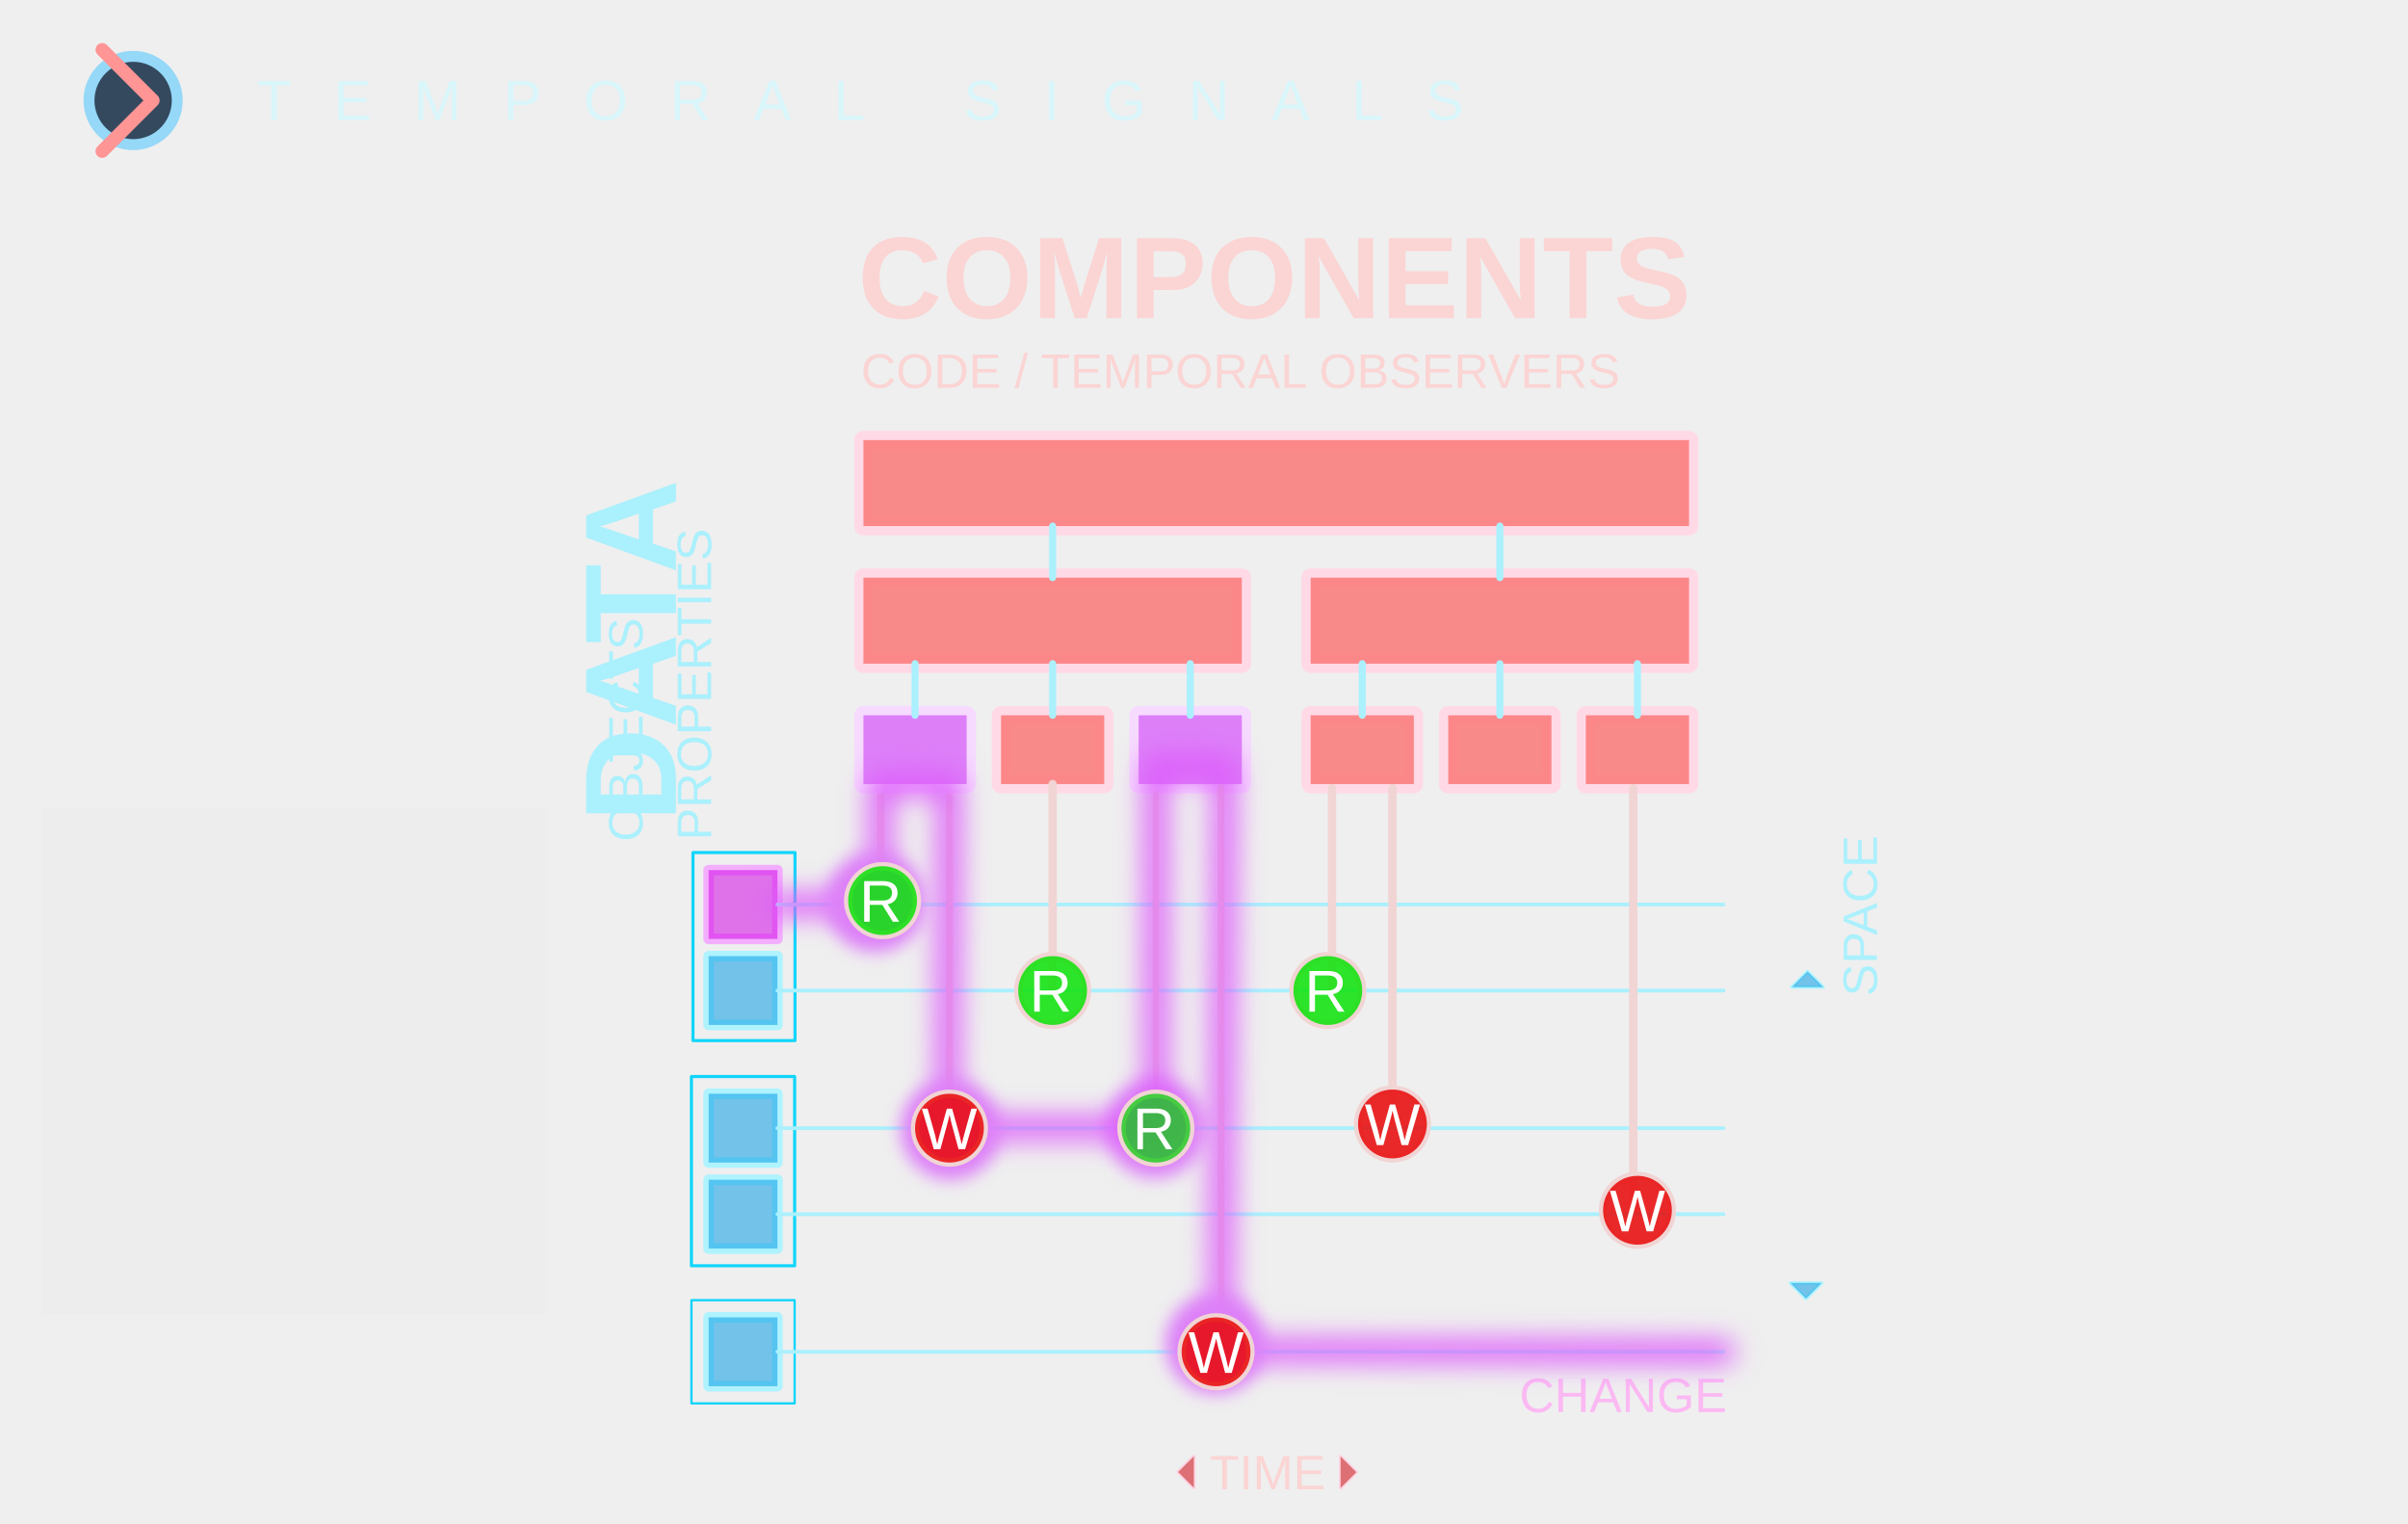
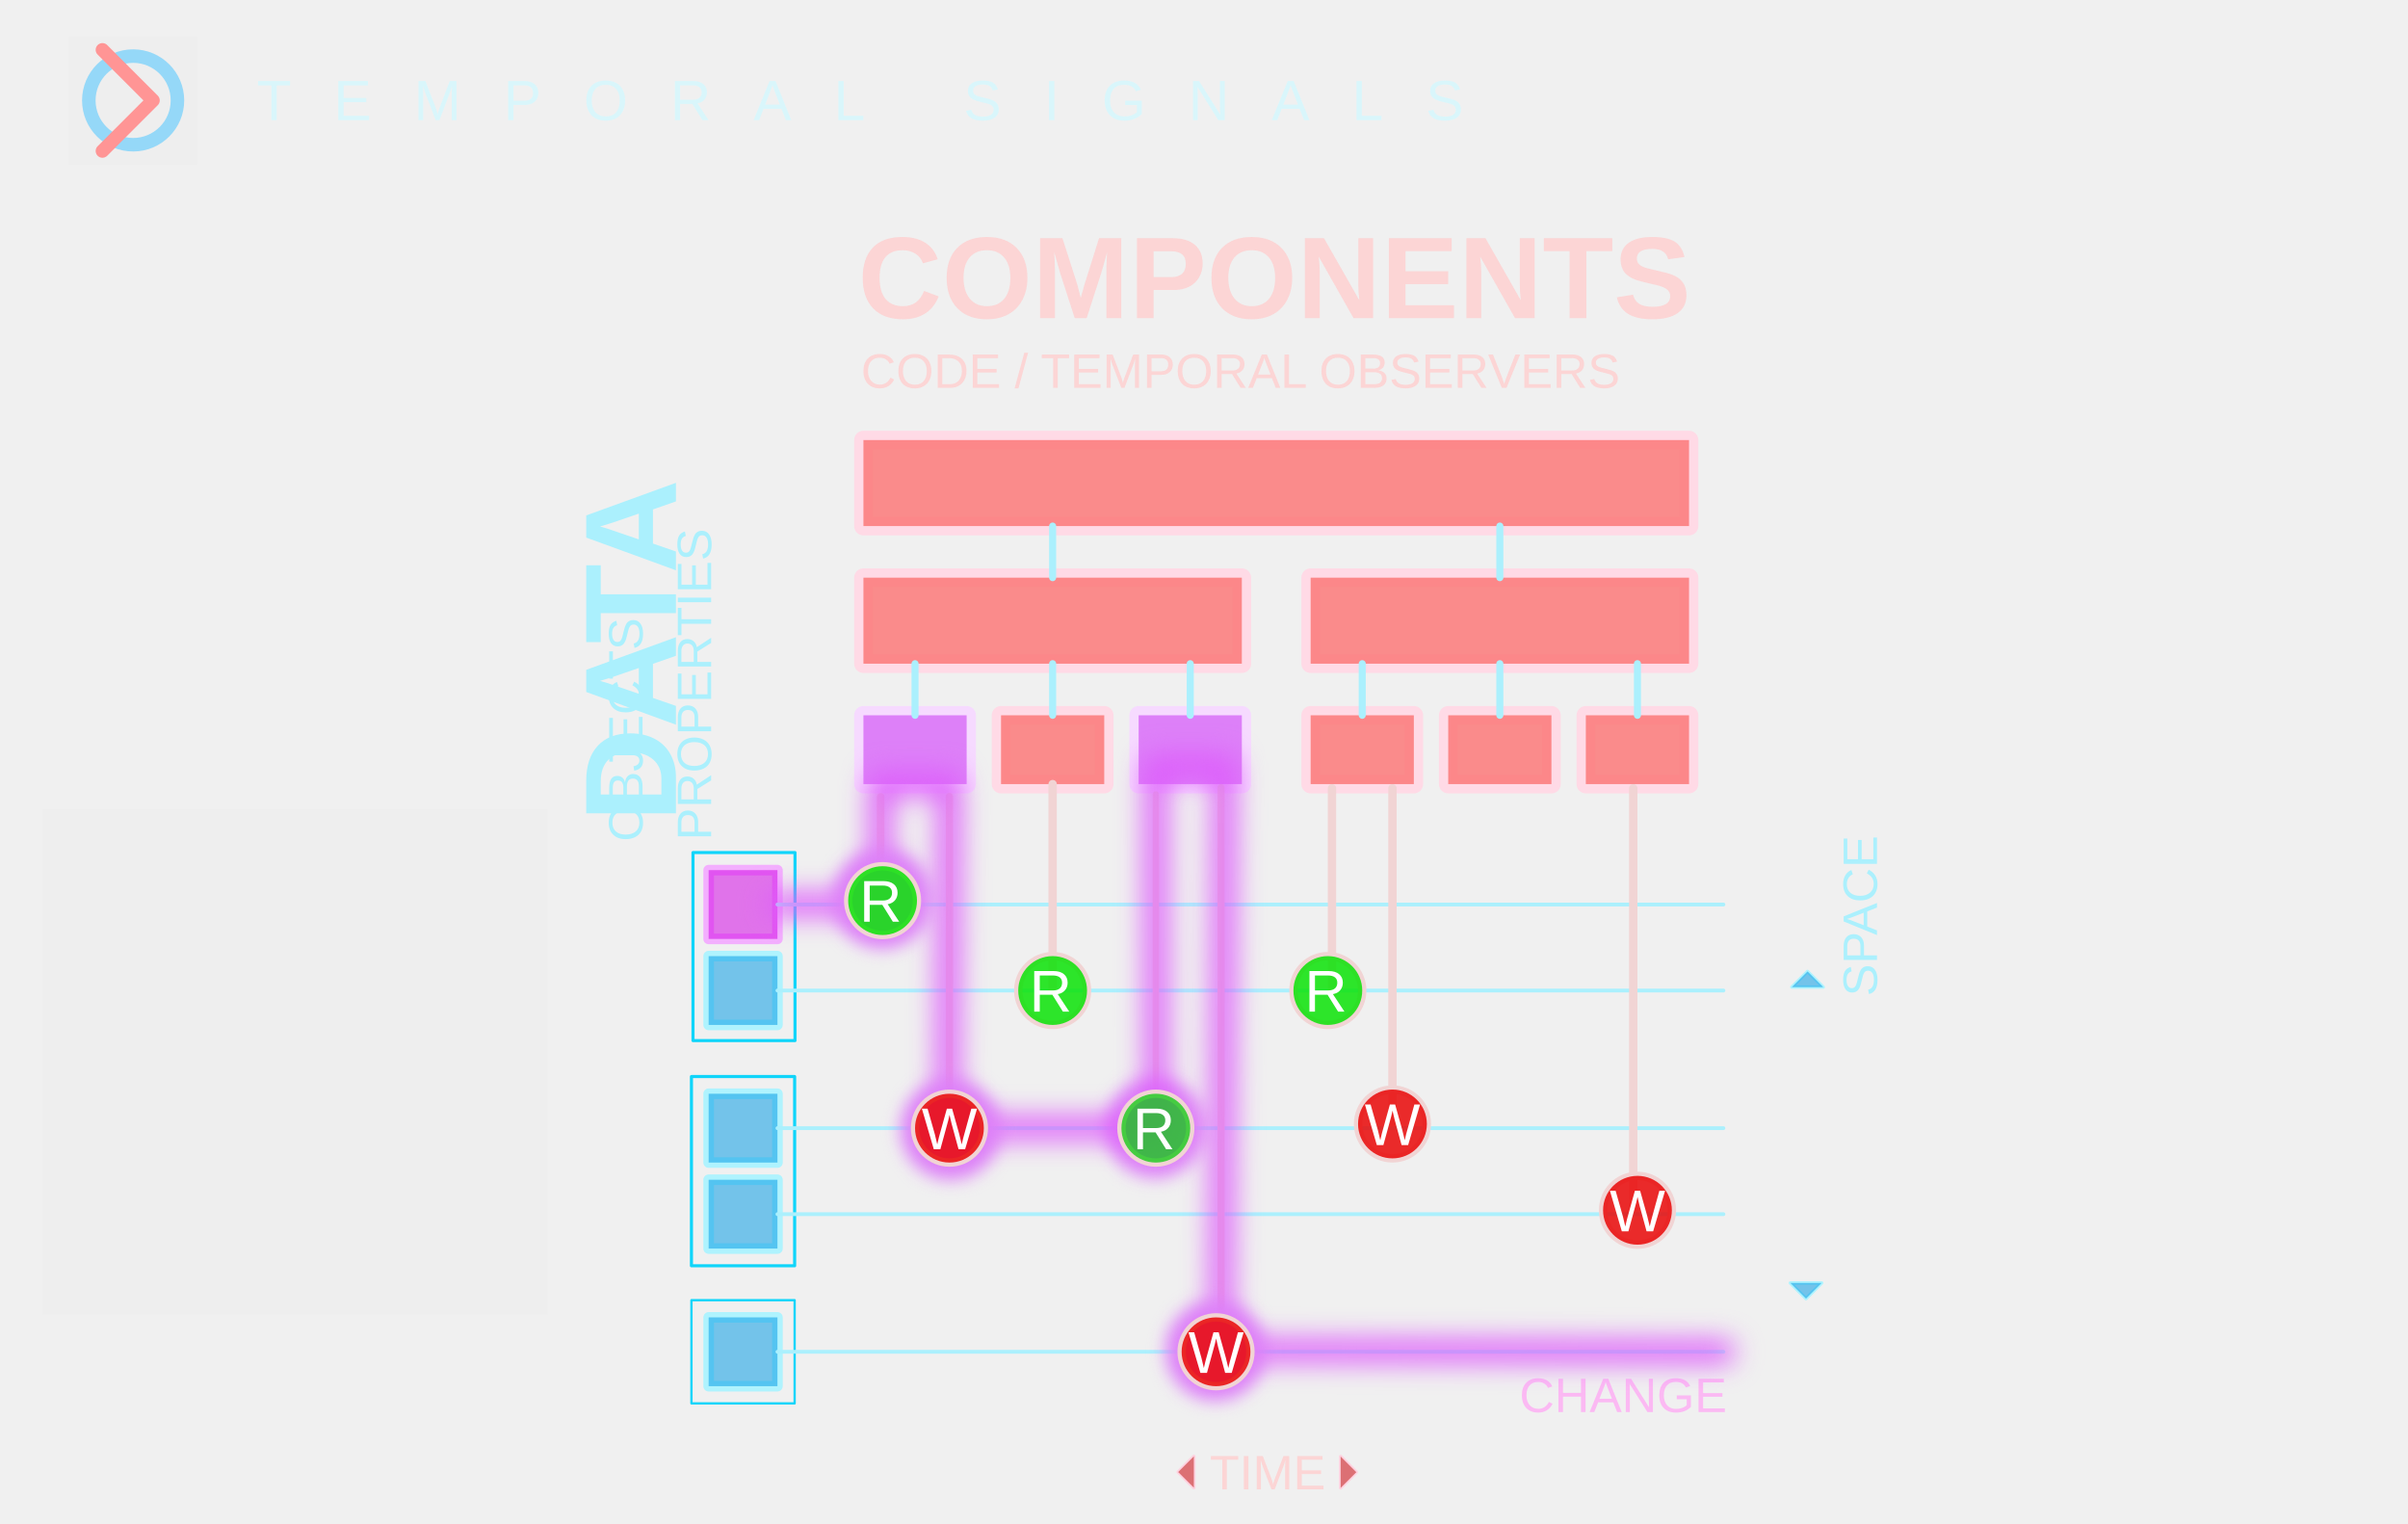
<svg xmlns="http://www.w3.org/2000/svg" width="370.417mm" height="234.37mm" viewBox="0 0 370.417 234.37" version="1.1" id="svg1" xml:space="preserve">
  <defs id="defs1">
    <rect x="2007.793" y="748.044" width="42.207" height="41.956" id="rect18" />
    <rect x="2007.793" y="748.044" width="42.207" height="41.956" id="rect18-2-5" />
    <rect x="2007.793" y="748.044" width="42.207" height="41.956" id="rect18-6" />
    <rect x="2007.793" y="748.044" width="42.207" height="41.956" id="rect18-2-9" />
    <rect x="2007.793" y="748.044" width="42.207" height="41.956" id="rect18-6-5" />
    <rect x="2007.793" y="748.044" width="42.207" height="41.956" id="rect18-2-5-2" />
    <rect x="2007.793" y="748.044" width="42.207" height="41.956" id="rect18-2-9-8" />
    <rect x="2007.793" y="748.044" width="42.207" height="41.956" id="rect18-6-1" />
    <filter style="color-interpolation-filters:sRGB" id="filter30" x="-0.046" y="-0.075" width="1.093" height="1.15">
      <feGaussianBlur stdDeviation="2.066" id="feGaussianBlur30" />
    </filter>
    <filter style="color-interpolation-filters:sRGB" id="filter1" x="-0.197" y="-0.196" width="1.393" height="1.391">
      <feGaussianBlur stdDeviation="0.93" id="feGaussianBlur1" />
    </filter>
    <filter style="color-interpolation-filters:sRGB" id="filter1-3" x="-0.197" y="-0.196" width="1.393" height="1.391">
      <feGaussianBlur stdDeviation="0.93" id="feGaussianBlur1-1" />
    </filter>
    <filter style="color-interpolation-filters:sRGB" id="filter1-3-1" x="-0.197" y="-0.196" width="1.393" height="1.391">
      <feGaussianBlur stdDeviation="0.93" id="feGaussianBlur1-1-3" />
    </filter>
    <filter style="color-interpolation-filters:sRGB" id="filter1-3-7" x="-0.197" y="-0.196" width="1.393" height="1.391">
      <feGaussianBlur stdDeviation="0.93" id="feGaussianBlur1-1-9" />
    </filter>
  </defs>
  <g id="layer1" transform="translate(-343.9583,-67.25485)">
+     <rect style="fill:#34495e;fill-opacity:0;stroke:none;stroke-width:1.646;stroke-linecap:round;stroke-linejoin:round;stroke-dasharray:none;stroke-dashoffset:0;stroke-opacity:1;paint-order:markers stroke fill" id="rect16" width="370.417" height="234.37" x="343.958" y="67.255" />
+     <g id="g3-8" transform="matrix(0.5385953,0,0,0.5385953,181.4065,102.5627)">
+       <rect style="fill:#4a4052;fill-opacity:0.009;stroke:none;stroke-width:5.918;stroke-linecap:round;stroke-linejoin:round;stroke-dasharray:none;stroke-dashoffset:0;stroke-opacity:1;paint-order:markers stroke fill" id="rect34-3-2" width="36.639" height="36.639" x="321.511" y="-55.201" />
+       <circle style="fill:none;stroke:#95d8f8;stroke-width:3.86;stroke-linecap:round;stroke-linejoin:round;stroke-dasharray:none;stroke-opacity:1;paint-order:markers stroke fill" id="path2-2-4" r="12.656" cy="-36.881" cx="339.83" />
+       <path id="rect33-1-5" style="fill:none;fill-opacity:0.743;stroke:#ff9595;stroke-width:3.86;stroke-linecap:round;stroke-linejoin:round;stroke-dasharray:none;stroke-opacity:1;paint-order:markers stroke fill" d="m 331.061,-51.323 14.442,14.442 -14.442,14.442" />
+     </g>
    <rect style="opacity:1;fill:#4a4052;fill-opacity:0.009;stroke:none;stroke-width:12.559;stroke-linecap:round;stroke-linejoin:round;stroke-dasharray:none;stroke-dashoffset:0;stroke-opacity:1;paint-order:markers stroke fill" id="rect34" width="77.751" height="77.751" x="350.446" y="191.696" />
-     <rect style="fill:#34495e;fill-opacity:0.005;stroke:none;stroke-width:1.646;stroke-linecap:round;stroke-linejoin:round;stroke-dasharray:none;stroke-dashoffset:0;stroke-opacity:1;paint-order:markers stroke fill" id="rect16" width="370.417" height="234.37" x="343.958" y="67.255" />
    <rect style="fill:none;fill-opacity:0.128;stroke:none;stroke-width:1.599;stroke-linecap:round;stroke-linejoin:round;stroke-dasharray:none;stroke-opacity:1;paint-order:markers stroke fill" id="rect7-3" width="67.513" height="67.513" x="457.729" y="259.68" />
    <rect style="fill:#dd80f8;fill-opacity:1;stroke:#f6daff;stroke-width:2.858;stroke-linecap:round;stroke-linejoin:round;stroke-dasharray:none;stroke-opacity:1;paint-order:markers stroke fill" id="rect9" width="15.875" height="10.583" x="476.779" y="177.271" />
    <rect style="fill:#fb7878;fill-opacity:0.842;stroke:#ffdae6;stroke-width:2.858;stroke-linecap:round;stroke-linejoin:round;stroke-dasharray:none;stroke-opacity:1;paint-order:markers stroke fill" id="rect10" width="15.875" height="10.583" x="497.946" y="177.271" />
    <rect style="fill:#dd80f8;fill-opacity:1;stroke:#f6daff;stroke-width:2.858;stroke-linecap:round;stroke-linejoin:round;stroke-dasharray:none;stroke-opacity:1;paint-order:markers stroke fill" id="rect11" width="15.875" height="10.583" x="519.112" y="177.271" />
    <rect style="fill:#d200e5;fill-opacity:0.521;stroke:#f3affe;stroke-width:1.628;stroke-linecap:round;stroke-linejoin:round;stroke-dasharray:none;stroke-opacity:1;paint-order:markers stroke fill" id="rect11-6" width="10.583" height="10.583" x="452.967" y="201.083" />
    <rect style="fill:#009ae5;fill-opacity:0.521;stroke:#aff3fe;stroke-width:1.628;stroke-linecap:round;stroke-linejoin:round;stroke-dasharray:none;stroke-opacity:1;paint-order:markers stroke fill" id="rect11-6-6" width="10.583" height="10.583" x="452.967" y="214.313" />
    <rect style="fill:#009ae5;fill-opacity:0.521;stroke:#aff3fe;stroke-width:1.628;stroke-linecap:round;stroke-linejoin:round;stroke-dasharray:none;stroke-opacity:1;paint-order:markers stroke fill" id="rect11-6-6-6" width="10.583" height="10.583" x="452.967" y="235.479" />
    <rect style="fill:#009ae5;fill-opacity:0.521;stroke:#aff3fe;stroke-width:1.628;stroke-linecap:round;stroke-linejoin:round;stroke-dasharray:none;stroke-opacity:1;paint-order:markers stroke fill" id="rect11-6-6-6-0" width="10.583" height="10.583" x="452.967" y="248.708" />
    <rect style="fill:#009ae5;fill-opacity:0.521;stroke:#aff3fe;stroke-width:1.628;stroke-linecap:round;stroke-linejoin:round;stroke-dasharray:none;stroke-opacity:1;paint-order:markers stroke fill" id="rect11-6-6-6-0-9" width="10.583" height="10.583" x="452.967" y="269.875" />
    <path id="rect11-6-6-6-0-9-9-5" style="fill:#dc7074;fill-opacity:1;stroke:#fed2e0;stroke-width:0.524;stroke-linecap:round;stroke-linejoin:round;stroke-dasharray:none;stroke-opacity:1;paint-order:markers stroke fill" d="m 550.187,291.278 v 4.819 l 2.409,-2.409 z" />
    <path id="rect11-6-6-6-0-9-9-5-1" style="fill:#009ae5;fill-opacity:0.521;stroke:#aff3fe;stroke-width:0.524;stroke-linecap:round;stroke-linejoin:round;stroke-dasharray:none;stroke-opacity:1;paint-order:markers stroke fill" d="m 624.18,264.583 h -4.819 l 2.409,2.409 z" />
    <path id="rect11-6-6-6-0-9-9-5-1-3" style="fill:#009ae5;fill-opacity:0.521;stroke:#aff3fe;stroke-width:0.524;stroke-linecap:round;stroke-linejoin:round;stroke-dasharray:none;stroke-opacity:1;paint-order:markers stroke fill" d="m 619.598,219.075 h 4.819 l -2.409,-2.409 z" />
    <path id="rect11-6-6-6-0-9-9-5-8" style="fill:#dc7074;fill-opacity:1;stroke:#fed2e0;stroke-width:0.524;stroke-linecap:round;stroke-linejoin:round;stroke-dasharray:none;stroke-opacity:1;paint-order:markers stroke fill" d="m 527.605,296.071 v -4.819 l -2.409,2.409 z" />
    <rect style="fill:#fb7878;fill-opacity:0.842;stroke:#ffdae6;stroke-width:2.858;stroke-linecap:round;stroke-linejoin:round;stroke-dasharray:none;stroke-opacity:1;paint-order:markers stroke fill" id="rect12" width="58.208" height="13.229" x="476.779" y="156.104" />
    <rect style="fill:#fb7878;fill-opacity:0.842;stroke:#ffdae6;stroke-width:2.858;stroke-linecap:round;stroke-linejoin:round;stroke-dasharray:none;stroke-opacity:1;paint-order:markers stroke fill" id="rect9-1" width="15.875" height="10.583" x="545.571" y="177.271" />
    <rect style="fill:#fb7878;fill-opacity:0.842;stroke:#ffdae6;stroke-width:2.858;stroke-linecap:round;stroke-linejoin:round;stroke-dasharray:none;stroke-opacity:1;paint-order:markers stroke fill" id="rect10-4" width="15.875" height="10.583" x="566.737" y="177.271" />
    <rect style="fill:#fb7878;fill-opacity:0.842;stroke:#ffdae6;stroke-width:2.858;stroke-linecap:round;stroke-linejoin:round;stroke-dasharray:none;stroke-opacity:1;paint-order:markers stroke fill" id="rect11-60" width="15.875" height="10.583" x="587.904" y="177.271" />
    <rect style="fill:#fb7878;fill-opacity:0.842;stroke:#ffdae6;stroke-width:2.858;stroke-linecap:round;stroke-linejoin:round;stroke-dasharray:none;stroke-opacity:1;paint-order:markers stroke fill" id="rect12-7" width="58.208" height="13.229" x="545.571" y="156.104" />
    <rect style="fill:#fb7878;fill-opacity:0.842;stroke:#ffdae6;stroke-width:2.858;stroke-linecap:round;stroke-linejoin:round;stroke-dasharray:none;stroke-opacity:1;paint-order:markers stroke fill" id="rect13" width="127" height="13.229" x="476.779" y="134.938" />
    <text xml:space="preserve" style="font-style:italic;font-size:17.881px;font-family:'Monotype Corsiva';-inkscape-font-specification:'Monotype Corsiva Italic';text-align:start;letter-spacing:0px;writing-mode:lr-tb;direction:ltr;text-anchor:start;fill:#fed0d0;fill-opacity:0.842;stroke:none;stroke-width:26.546;stroke-linecap:round;stroke-linejoin:round;stroke-dasharray:none;stroke-opacity:1;paint-order:markers stroke fill" x="475.932" y="116.19" id="text13">
      <tspan id="tspan13" style="font-style:normal;font-variant:normal;font-weight:bold;font-stretch:normal;font-size:17.881px;font-family:Arial;-inkscape-font-specification:Arial;fill:#fed0d0;fill-opacity:0.842;stroke:none;stroke-width:26.547;stroke-opacity:1" x="475.932" y="116.19">COMPONENTS</tspan>
    </text>
    <text xml:space="preserve" style="font-style:italic;font-size:8.739px;line-height:0;font-family:'Monotype Corsiva';-inkscape-font-specification:'Monotype Corsiva Italic';text-align:start;letter-spacing:6.507px;writing-mode:lr-tb;direction:ltr;text-anchor:start;fill:#d5f8fe;fill-opacity:0.831;stroke:none;stroke-width:12.974;stroke-linecap:round;stroke-linejoin:round;stroke-dasharray:none;stroke-opacity:1;paint-order:markers stroke fill" x="383.441" y="85.741" id="text13-86">
      <tspan style="font-style:normal;font-variant:normal;font-weight:normal;font-stretch:normal;font-size:8.739px;line-height:0;font-family:Arial;-inkscape-font-specification:Arial;letter-spacing:6.507px;fill:#d5f8fe;fill-opacity:0.831;stroke:none;stroke-width:12.974;stroke-opacity:1" x="383.441" y="85.741" id="tspan35">TEMPORAL SIGNALS</tspan>
    </text>
    <text xml:space="preserve" style="font-style:italic;font-size:7.46px;font-family:'Monotype Corsiva';-inkscape-font-specification:'Monotype Corsiva Italic';text-align:start;letter-spacing:0px;writing-mode:lr-tb;direction:ltr;text-anchor:start;fill:#fed0d0;fill-opacity:0.842;stroke:none;stroke-width:11.076;stroke-linecap:round;stroke-linejoin:round;stroke-dasharray:none;stroke-opacity:1;paint-order:markers stroke fill" x="476.408" y="126.909" id="text13-7">
      <tspan id="tspan13-3" style="font-style:normal;font-variant:normal;font-weight:normal;font-stretch:normal;font-size:7.46px;font-family:Arial;-inkscape-font-specification:Arial;fill:#fed0d0;fill-opacity:0.842;stroke:none;stroke-width:11.076;stroke-opacity:1" x="476.408" y="126.909">CODE / TEMPORAL OBSERVERS</tspan>
    </text>
    <text xml:space="preserve" style="font-style:italic;font-size:7.46px;font-family:'Monotype Corsiva';-inkscape-font-specification:'Monotype Corsiva Italic';text-align:start;letter-spacing:0px;writing-mode:lr-tb;direction:ltr;text-anchor:start;fill:#fed0d0;fill-opacity:0.842;stroke:none;stroke-width:11.076;stroke-linecap:round;stroke-linejoin:round;stroke-dasharray:none;stroke-opacity:1;paint-order:markers stroke fill" x="530.05" y="296.333" id="text13-7-1">
      <tspan id="tspan13-3-0" style="font-style:normal;font-variant:normal;font-weight:normal;font-stretch:normal;font-size:7.46px;font-family:Arial;-inkscape-font-specification:Arial;fill:#fed0d0;fill-opacity:0.842;stroke:none;stroke-width:11.076;stroke-opacity:1" x="530.05" y="296.333">TIME</tspan>
    </text>
    <text xml:space="preserve" style="font-style:italic;font-size:7.46px;font-family:'Monotype Corsiva';-inkscape-font-specification:'Monotype Corsiva Italic';text-align:start;letter-spacing:0px;writing-mode:lr-tb;direction:ltr;text-anchor:start;fill:#fbb9f3;fill-opacity:1;stroke:none;stroke-width:11.076;stroke-linecap:round;stroke-linejoin:round;stroke-dasharray:none;stroke-opacity:1;paint-order:markers stroke fill" x="577.691" y="284.44" id="text13-7-1-5">
      <tspan id="tspan13-3-0-3" style="font-style:normal;font-variant:normal;font-weight:normal;font-stretch:normal;font-size:7.46px;font-family:Arial;-inkscape-font-specification:Arial;fill:#fbb9f3;fill-opacity:1;stroke:none;stroke-width:11.076;stroke-opacity:1" x="577.691" y="284.44">CHANGE</tspan>
    </text>
    <text xml:space="preserve" style="font-style:italic;font-size:20.047px;font-family:'Monotype Corsiva';-inkscape-font-specification:'Monotype Corsiva Italic';text-align:start;letter-spacing:0px;writing-mode:vertical-lr;direction:ltr;text-orientation:upright;text-anchor:start;fill:#abf0fd;fill-opacity:1;stroke:none;stroke-width:29.763;stroke-linecap:round;stroke-linejoin:round;stroke-dasharray:none;stroke-opacity:1;paint-order:markers stroke fill" x="418.587" y="193.693" id="text13-8">
      <tspan id="tspan13-7" style="font-style:normal;font-variant:normal;font-weight:bold;font-stretch:normal;font-size:20.047px;font-family:Arial;-inkscape-font-specification:Arial;writing-mode:vertical-lr;text-orientation:upright;fill:#abf0fd;fill-opacity:1;stroke:none;stroke-width:29.764;stroke-opacity:1" x="418.587" y="193.693">DATA</tspan>
    </text>
    <text xml:space="preserve" style="font-style:italic;font-size:7.46px;font-family:'Monotype Corsiva';-inkscape-font-specification:'Monotype Corsiva Italic';text-align:start;letter-spacing:0px;writing-mode:vertical-lr;direction:ltr;text-orientation:upright;text-anchor:start;fill:#abf0fd;fill-opacity:1;stroke:none;stroke-width:11.076;stroke-linecap:round;stroke-linejoin:round;stroke-dasharray:none;stroke-opacity:1;paint-order:markers stroke fill" x="431.88" y="196.681" id="text13-8-8">
      <tspan id="tspan13-7-8" style="font-style:normal;font-variant:normal;font-weight:normal;font-stretch:normal;font-size:7.46px;font-family:Arial;-inkscape-font-specification:Arial;writing-mode:vertical-lr;text-orientation:upright;fill:#abf0fd;fill-opacity:1;stroke:none;stroke-width:11.076;stroke-opacity:1" x="431.88" y="196.681">OBJECTS</tspan>
    </text>
    <text xml:space="preserve" style="font-style:italic;font-size:7.46px;font-family:'Monotype Corsiva';-inkscape-font-specification:'Monotype Corsiva Italic';text-align:start;letter-spacing:0px;writing-mode:vertical-lr;direction:ltr;text-orientation:upright;text-anchor:start;fill:#abf0fd;fill-opacity:1;stroke:none;stroke-width:11.076;stroke-linecap:round;stroke-linejoin:round;stroke-dasharray:none;stroke-opacity:1;paint-order:markers stroke fill" x="621.771" y="220.488" id="text13-8-8-6">
      <tspan id="tspan13-7-8-8" style="font-style:normal;font-variant:normal;font-weight:normal;font-stretch:normal;font-size:7.46px;font-family:Arial;-inkscape-font-specification:Arial;writing-mode:vertical-lr;text-orientation:upright;fill:#abf0fd;fill-opacity:1;stroke:none;stroke-width:11.076;stroke-opacity:1" x="621.771" y="220.488">SPACE</tspan>
    </text>
    <text xml:space="preserve" style="font-style:italic;font-size:7.46px;font-family:'Monotype Corsiva';-inkscape-font-specification:'Monotype Corsiva Italic';text-align:start;letter-spacing:0px;writing-mode:vertical-lr;direction:ltr;text-orientation:upright;text-anchor:start;fill:#abf0fd;fill-opacity:1;stroke:none;stroke-width:11.076;stroke-linecap:round;stroke-linejoin:round;stroke-dasharray:none;stroke-opacity:1;paint-order:markers stroke fill" x="442.43" y="196.493" id="text13-8-8-5">
      <tspan id="tspan13-7-8-9" style="font-style:normal;font-variant:normal;font-weight:normal;font-stretch:normal;font-size:7.46px;font-family:Arial;-inkscape-font-specification:Arial;writing-mode:vertical-lr;text-orientation:upright;fill:#abf0fd;fill-opacity:1;stroke:none;stroke-width:11.076;stroke-opacity:1" x="442.43" y="196.493">PROPERTIES</tspan>
    </text>
    <rect style="fill:none;fill-opacity:1;stroke:#10d5fa;stroke-width:0.476;stroke-linecap:round;stroke-linejoin:round;stroke-dasharray:none;stroke-dashoffset:0;stroke-opacity:1;paint-order:markers stroke fill" id="rect14" width="15.692" height="28.921" x="450.559" y="198.383" />
    <rect style="fill:none;fill-opacity:1;stroke:#10d5fa;stroke-width:0.48;stroke-linecap:round;stroke-linejoin:round;stroke-dasharray:none;stroke-dashoffset:0;stroke-opacity:1;paint-order:markers stroke fill" id="rect14-0" width="15.875" height="29.104" x="450.321" y="232.833" />
    <rect style="fill:none;fill-opacity:1;stroke:#10d5fa;stroke-width:0.355;stroke-linecap:round;stroke-linejoin:round;stroke-dasharray:none;stroke-dashoffset:0;stroke-opacity:1;paint-order:markers stroke fill" id="rect14-0-4" width="15.875" height="15.875" x="450.321" y="267.229" />
    <path style="fill:none;fill-opacity:1;stroke:#abf0fd;stroke-width:0.585;stroke-linecap:round;stroke-linejoin:round;stroke-dasharray:none;stroke-dashoffset:0;stroke-opacity:1;paint-order:markers stroke fill" d="M 463.55,206.375 H 609.071" id="path15" />
    <path style="fill:none;fill-opacity:1;stroke:#abf0fd;stroke-width:0.585;stroke-linecap:round;stroke-linejoin:round;stroke-dasharray:none;stroke-dashoffset:0;stroke-opacity:1;paint-order:markers stroke fill" d="M 463.55,219.604 H 609.071" id="path15-4" />
    <path style="fill:none;fill-opacity:1;stroke:#abf0fd;stroke-width:0.585;stroke-linecap:round;stroke-linejoin:round;stroke-dasharray:none;stroke-dashoffset:0;stroke-opacity:1;paint-order:markers stroke fill" d="M 463.55,240.771 H 609.071" id="path15-3" />
    <path style="fill:none;fill-opacity:1;stroke:#abf0fd;stroke-width:0.585;stroke-linecap:round;stroke-linejoin:round;stroke-dasharray:none;stroke-dashoffset:0;stroke-opacity:1;paint-order:markers stroke fill" d="M 463.55,254 H 609.071" id="path15-3-1" />
    <path style="fill:none;fill-opacity:1;stroke:#abf0fd;stroke-width:0.585;stroke-linecap:round;stroke-linejoin:round;stroke-dasharray:none;stroke-dashoffset:0;stroke-opacity:1;paint-order:markers stroke fill" d="M 463.55,275.167 H 609.071" id="path15-3-1-4" />
    <path style="fill:#d128fa;fill-opacity:0.842;stroke:#f1d4d4;stroke-width:1.17;stroke-linecap:round;stroke-linejoin:round;stroke-dasharray:none;stroke-dashoffset:0;stroke-opacity:1;paint-order:markers stroke fill" d="m 479.425,189.816 v 15.347" id="path19" />
    <path style="fill:#d128fa;fill-opacity:0.842;stroke:#f1d4d4;stroke-width:1.093;stroke-linecap:round;stroke-linejoin:round;stroke-dasharray:none;stroke-dashoffset:0;stroke-opacity:1;paint-order:markers stroke fill" d="M 531.795,188.401 V 274.942" id="path20-9" />
    <path style="fill:#d128fa;fill-opacity:0.842;stroke:#f1d4d4;stroke-width:1.285;stroke-linecap:round;stroke-linejoin:round;stroke-dasharray:none;stroke-dashoffset:0;stroke-opacity:1;paint-order:markers stroke fill" d="m 505.883,187.854 3e-5,31.75" id="path20" />
    <path style="fill:#d128fa;fill-opacity:0.842;stroke:#f1d4d4;stroke-width:1.285;stroke-linecap:round;stroke-linejoin:round;stroke-dasharray:none;stroke-dashoffset:0;stroke-opacity:1;paint-order:markers stroke fill" d="m 548.859,188.497 3e-5,31.75" id="path20-8" />
    <path style="fill:#d128fa;fill-opacity:0.842;stroke:#f1d4d4;stroke-width:1.285;stroke-linecap:round;stroke-linejoin:round;stroke-dasharray:none;stroke-dashoffset:0;stroke-opacity:1;paint-order:markers stroke fill" d="m 558.157,188.497 10e-6,51.339" id="path20-8-1" />
    <path style="fill:#d128fa;fill-opacity:0.842;stroke:#f1d4d4;stroke-width:0.975;stroke-linecap:round;stroke-linejoin:round;stroke-dasharray:none;stroke-dashoffset:0;stroke-opacity:1;paint-order:markers stroke fill" d="m 521.758,189.432 1e-5,51.339" id="path20-8-1-9" />
    <path style="fill:#d128fa;fill-opacity:0.842;stroke:#f1d4d4;stroke-width:1.285;stroke-linecap:round;stroke-linejoin:round;stroke-dasharray:none;stroke-dashoffset:0;stroke-opacity:1;paint-order:markers stroke fill" d="m 595.199,188.497 1e-5,64.568" id="path20-8-1-8" />
    <path style="fill:#d128fa;fill-opacity:0.842;stroke:#f1d4d4;stroke-width:1.129;stroke-linecap:round;stroke-linejoin:round;stroke-dasharray:none;stroke-dashoffset:0;stroke-opacity:1;paint-order:markers stroke fill" d="m 490.008,189.769 v 50.848" id="path19-4" />
    <ellipse style="mix-blend-mode:normal;fill:#dd80f8;fill-opacity:1;stroke:none;stroke-width:2.538;stroke-linecap:round;stroke-linejoin:round;stroke-dasharray:none;stroke-opacity:1;paint-order:markers stroke fill;filter:url(#filter1)" id="path1" cx="574.031" cy="238.062" rx="5.671" ry="5.705" transform="matrix(1.356725,0,0,1.356725,-257.1589,-82.27675)" />
    <path style="mix-blend-mode:normal;fill:none;fill-opacity:0.842;stroke:#dd5cfb;stroke-width:3.585;stroke-linecap:round;stroke-linejoin:round;stroke-dasharray:none;stroke-dashoffset:0;stroke-opacity:1;paint-order:markers stroke fill;filter:url(#filter30)" d="m 463.55,206.375 h 10.583 5.292 v -18.521 h 10.583 l -0.288,52.89 h 32.134 l -0.096,-55.536 h 10.583 l -0.546,89.733 77.276,0.225" id="path29" />
    <circle style="fill:#09e205;fill-opacity:0.842;stroke:#f1d4d4;stroke-width:1.285;stroke-linecap:round;stroke-linejoin:round;stroke-dasharray:none;stroke-dashoffset:0;stroke-opacity:1;paint-order:markers stroke fill" id="path16-8" cx="505.883" cy="219.604" r="5.292" />
    <text xml:space="preserve" transform="matrix(0.5668107,0,0,0.5668107,-644.4159,-209.3176)" id="text17-4" style="font-style:normal;font-variant:normal;font-weight:normal;font-stretch:normal;font-size:16px;font-family:Arial;-inkscape-font-specification:Arial;text-align:center;letter-spacing:0px;writing-mode:lr-tb;direction:ltr;text-orientation:upright;white-space:pre;shape-inside:url(#rect18-6);display:inline;fill:#ffffff;fill-opacity:1;stroke:none;stroke-width:10.802;stroke-linecap:round;stroke-linejoin:round;stroke-dasharray:none;stroke-dashoffset:0;stroke-opacity:1;paint-order:markers stroke fill">
-       <tspan x="2023.119" y="762.455" id="tspan9">R</tspan>
+       <tspan x="2023.119" y="762.455" id="tspan1">R</tspan>
    </text>
    <ellipse style="mix-blend-mode:normal;fill:#dd80f8;fill-opacity:1;stroke:none;stroke-width:2.538;stroke-linecap:round;stroke-linejoin:round;stroke-dasharray:none;stroke-opacity:1;paint-order:markers stroke fill;filter:url(#filter1-3)" id="path1-3" cx="574.031" cy="238.062" rx="5.671" ry="5.705" transform="matrix(1.356725,0,0,1.356725,-288.6317,-82.02379)" />
-     <ellipse style="mix-blend-mode:normal;fill:#dd80f8;fill-opacity:1;stroke:none;stroke-width:2.538;stroke-linecap:round;stroke-linejoin:round;stroke-dasharray:none;stroke-opacity:1;paint-order:markers stroke fill;filter:url(#filter1-3-1)" id="path1-3-4" cx="574.031" cy="238.062" rx="5.671" ry="5.705" transform="matrix(1.356725,0,0,1.356725,-300.1799,-117.0029)" />
-     <ellipse style="mix-blend-mode:normal;fill:#dd80f8;fill-opacity:1;stroke:none;stroke-width:2.538;stroke-linecap:round;stroke-linejoin:round;stroke-dasharray:none;stroke-opacity:1;paint-order:markers stroke fill;filter:url(#filter1-3-7)" id="path1-3-9" cx="574.031" cy="238.062" rx="5.671" ry="5.705" transform="matrix(1.356725,0,0,1.356725,-247.8768,-49.0686)" />
+     <ellipse style="mix-blend-mode:normal;fill:#dd80f8;fill-opacity:1;stroke:none;stroke-width:2.538;stroke-linecap:round;stroke-linejoin:round;stroke-dasharray:none;stroke-opacity:1;paint-order:markers stroke fill;filter:url(#filter1-3-1)" id="path1-3-4" cx="574.031" cy="238.062" rx="5.671" ry="5.705" transform="matrix(1.356725,0,0,1.356725,-299.1216,-117.5321)" />
+     <ellipse style="mix-blend-mode:normal;fill:#dd80f8;fill-opacity:1;stroke:none;stroke-width:2.538;stroke-linecap:round;stroke-linejoin:round;stroke-dasharray:none;stroke-opacity:1;paint-order:markers stroke fill;filter:url(#filter1-3-7)" id="path1-3-9" cx="574.031" cy="238.062" rx="5.671" ry="5.705" transform="matrix(1.356725,0,0,1.356725,-247.8768,-48.01026)" />
    <g id="g31" transform="translate(-52.3875,-10.58328)">
      <circle style="fill:#0fc913;fill-opacity:0.761;stroke:#f1d4d4;stroke-width:1.285;stroke-linecap:round;stroke-linejoin:round;stroke-dasharray:none;stroke-dashoffset:0;stroke-opacity:1;paint-order:markers stroke fill" id="path16-8-2" cx="574.146" cy="251.354" r="5.292" />
      <text xml:space="preserve" transform="matrix(0.5668107,0,0,0.5668107,-576.1534,-177.5677)" id="text17-4-9" style="font-style:normal;font-variant:normal;font-weight:normal;font-stretch:normal;font-size:16px;font-family:Arial;-inkscape-font-specification:Arial;text-align:center;letter-spacing:0px;writing-mode:lr-tb;direction:ltr;text-orientation:upright;white-space:pre;shape-inside:url(#rect18-6-1);display:inline;fill:#ffffff;fill-opacity:1;stroke:none;stroke-width:10.802;stroke-linecap:round;stroke-linejoin:round;stroke-dasharray:none;stroke-dashoffset:0;stroke-opacity:1;paint-order:markers stroke fill">
-         <tspan x="2023.119" y="762.455" id="tspan10">R</tspan>
+         <tspan x="2023.119" y="762.455" id="tspan2">R</tspan>
      </text>
    </g>
    <circle style="fill:#09e205;fill-opacity:0.842;stroke:#f1d4d4;stroke-width:1.285;stroke-linecap:round;stroke-linejoin:round;stroke-dasharray:none;stroke-dashoffset:0;stroke-opacity:1;paint-order:markers stroke fill" id="path16-8-3" cx="548.217" cy="219.604" r="5.292" />
    <text xml:space="preserve" transform="matrix(0.5668107,0,0,0.5668107,-602.0826,-209.3176)" id="text17-4-7" style="font-style:normal;font-variant:normal;font-weight:normal;font-stretch:normal;font-size:16px;font-family:Arial;-inkscape-font-specification:Arial;text-align:center;letter-spacing:0px;writing-mode:lr-tb;direction:ltr;text-orientation:upright;white-space:pre;shape-inside:url(#rect18-6-5);display:inline;fill:#ffffff;fill-opacity:1;stroke:none;stroke-width:10.802;stroke-linecap:round;stroke-linejoin:round;stroke-dasharray:none;stroke-dashoffset:0;stroke-opacity:1;paint-order:markers stroke fill">
-       <tspan x="2023.119" y="762.455" id="tspan11">R</tspan>
+       <tspan x="2023.119" y="762.455" id="tspan3">R</tspan>
    </text>
    <circle style="fill:#09e205;fill-opacity:0.842;stroke:#f1d4d4;stroke-width:1.285;stroke-linecap:round;stroke-linejoin:round;stroke-dasharray:none;stroke-dashoffset:0;stroke-opacity:1;paint-order:markers stroke fill" id="path16" cx="479.724" cy="205.775" r="5.292" />
    <text xml:space="preserve" transform="matrix(0.5668107,0,0,0.5668107,-670.5753,-223.1468)" id="text17" style="font-style:normal;font-variant:normal;font-weight:normal;font-stretch:normal;font-size:16px;font-family:Arial;-inkscape-font-specification:Arial;text-align:center;letter-spacing:0px;writing-mode:lr-tb;direction:ltr;text-orientation:upright;white-space:pre;shape-inside:url(#rect18);display:inline;fill:#ffffff;fill-opacity:1;stroke:none;stroke-width:10.802;stroke-linecap:round;stroke-linejoin:round;stroke-dasharray:none;stroke-dashoffset:0;stroke-opacity:1;paint-order:markers stroke fill">
-       <tspan x="2023.119" y="762.455" id="tspan12">R</tspan>
+       <tspan x="2023.119" y="762.455" id="tspan4">R</tspan>
    </text>
    <circle style="fill:#e80505;fill-opacity:0.842;stroke:#f1d4d4;stroke-width:1.285;stroke-linecap:round;stroke-linejoin:round;stroke-dasharray:none;stroke-dashoffset:0;stroke-opacity:1;paint-order:markers stroke fill" id="path16-0-7" cx="558.157" cy="240.128" r="5.292" />
    <text xml:space="preserve" transform="matrix(0.5668107,0,0,0.5668107,-591.8473,-188.7935)" id="text17-3-7" style="font-style:normal;font-variant:normal;font-weight:normal;font-stretch:normal;font-size:16px;font-family:Arial;-inkscape-font-specification:Arial;text-align:center;letter-spacing:0px;writing-mode:lr-tb;direction:ltr;text-orientation:upright;white-space:pre;shape-inside:url(#rect18-2-9);display:inline;fill:#ffffff;fill-opacity:1;stroke:none;stroke-width:10.802;stroke-linecap:round;stroke-linejoin:round;stroke-dasharray:none;stroke-dashoffset:0;stroke-opacity:1;paint-order:markers stroke fill">
-       <tspan x="2021.346" y="762.455" id="tspan14">W</tspan>
+       <tspan x="2021.346" y="762.455" id="tspan5">W</tspan>
    </text>
    <circle style="fill:#e80505;fill-opacity:0.842;stroke:#f1d4d4;stroke-width:1.285;stroke-linecap:round;stroke-linejoin:round;stroke-dasharray:none;stroke-dashoffset:0;stroke-opacity:1;paint-order:markers stroke fill" id="path16-0-7-5" cx="595.846" cy="253.4" r="5.292" />
    <text xml:space="preserve" transform="matrix(0.5668107,0,0,0.5668107,-554.1587,-175.5218)" id="text17-3-7-3" style="font-style:normal;font-variant:normal;font-weight:normal;font-stretch:normal;font-size:16px;font-family:Arial;-inkscape-font-specification:Arial;text-align:center;letter-spacing:0px;writing-mode:lr-tb;direction:ltr;text-orientation:upright;white-space:pre;shape-inside:url(#rect18-2-9-8);display:inline;fill:#ffffff;fill-opacity:1;stroke:none;stroke-width:10.802;stroke-linecap:round;stroke-linejoin:round;stroke-dasharray:none;stroke-dashoffset:0;stroke-opacity:1;paint-order:markers stroke fill">
-       <tspan x="2021.346" y="762.455" id="tspan15">W</tspan>
+       <tspan x="2021.346" y="762.455" id="tspan6">W</tspan>
    </text>
    <g id="g32" transform="translate(-52.3875,-10.58328)">
      <circle style="fill:#e80505;fill-opacity:0.842;stroke:#f1d4d4;stroke-width:1.285;stroke-linecap:round;stroke-linejoin:round;stroke-dasharray:none;stroke-dashoffset:0;stroke-opacity:1;paint-order:markers stroke fill" id="path16-0-1-7" cx="542.396" cy="251.354" r="5.292" />
      <text xml:space="preserve" transform="matrix(0.5668107,0,0,0.5668107,-607.6089,-177.5677)" id="text17-3-6-8" style="font-style:normal;font-variant:normal;font-weight:normal;font-stretch:normal;font-size:16px;font-family:Arial;-inkscape-font-specification:Arial;text-align:center;letter-spacing:0px;writing-mode:lr-tb;direction:ltr;text-orientation:upright;white-space:pre;shape-inside:url(#rect18-2-5-2);display:inline;fill:#ffffff;fill-opacity:1;stroke:none;stroke-width:10.802;stroke-linecap:round;stroke-linejoin:round;stroke-dasharray:none;stroke-dashoffset:0;stroke-opacity:1;paint-order:markers stroke fill">
-         <tspan x="2021.346" y="762.455" id="tspan16">W</tspan>
+         <tspan x="2021.346" y="762.455" id="tspan7">W</tspan>
      </text>
    </g>
    <g id="g33" transform="translate(-51.06458,2.645875)">
      <circle style="fill:#e80505;fill-opacity:0.842;stroke:#f1d4d4;stroke-width:1.285;stroke-linecap:round;stroke-linejoin:round;stroke-dasharray:none;stroke-dashoffset:0;stroke-opacity:1;paint-order:markers stroke fill" id="path16-0-1" cx="582.083" cy="272.521" r="5.292" />
      <text xml:space="preserve" transform="matrix(0.5668107,0,0,0.5668107,-567.9214,-156.401)" id="text17-3-6" style="font-style:normal;font-variant:normal;font-weight:normal;font-stretch:normal;font-size:16px;font-family:Arial;-inkscape-font-specification:Arial;text-align:center;letter-spacing:0px;writing-mode:lr-tb;direction:ltr;text-orientation:upright;white-space:pre;shape-inside:url(#rect18-2-5);display:inline;fill:#ffffff;fill-opacity:1;stroke:none;stroke-width:10.802;stroke-linecap:round;stroke-linejoin:round;stroke-dasharray:none;stroke-dashoffset:0;stroke-opacity:1;paint-order:markers stroke fill">
-         <tspan x="2021.346" y="762.455" id="tspan17">W</tspan>
+         <tspan x="2021.346" y="762.455" id="tspan8">W</tspan>
      </text>
    </g>
    <path style="fill:#d128fa;fill-opacity:0.842;stroke:#abf0fd;stroke-width:1.085;stroke-linecap:round;stroke-linejoin:round;stroke-dasharray:none;stroke-dashoffset:0;stroke-opacity:1;paint-order:markers stroke fill" d="m 484.717,177.271 v -7.938" id="path21" />
    <path style="fill:#d128fa;fill-opacity:0.842;stroke:#abf0fd;stroke-width:1.085;stroke-linecap:round;stroke-linejoin:round;stroke-dasharray:none;stroke-dashoffset:0;stroke-opacity:1;paint-order:markers stroke fill" d="m 505.883,177.271 v -7.938" id="path22" />
    <path style="fill:#d128fa;fill-opacity:0.842;stroke:#abf0fd;stroke-width:1.085;stroke-linecap:round;stroke-linejoin:round;stroke-dasharray:none;stroke-dashoffset:0;stroke-opacity:1;paint-order:markers stroke fill" d="m 527.05,177.271 2e-5,-7.937" id="path23" />
    <path style="fill:#d128fa;fill-opacity:0.842;stroke:#abf0fd;stroke-width:1.085;stroke-linecap:round;stroke-linejoin:round;stroke-dasharray:none;stroke-dashoffset:0;stroke-opacity:1;paint-order:markers stroke fill" d="m 505.883,156.104 v -7.938" id="path24" />
    <path style="fill:#d128fa;fill-opacity:0.842;stroke:#abf0fd;stroke-width:1.085;stroke-linecap:round;stroke-linejoin:round;stroke-dasharray:none;stroke-dashoffset:0;stroke-opacity:1;paint-order:markers stroke fill" d="m 574.675,156.104 v -7.938" id="path25" />
    <path style="fill:#d128fa;fill-opacity:0.842;stroke:#abf0fd;stroke-width:1.085;stroke-linecap:round;stroke-linejoin:round;stroke-dasharray:none;stroke-dashoffset:0;stroke-opacity:1;paint-order:markers stroke fill" d="m 553.508,177.271 v -7.938" id="path26" />
    <path style="fill:#d128fa;fill-opacity:0.842;stroke:#abf0fd;stroke-width:1.085;stroke-linecap:round;stroke-linejoin:round;stroke-dasharray:none;stroke-dashoffset:0;stroke-opacity:1;paint-order:markers stroke fill" d="m 574.675,177.271 5e-5,-7.937" id="path27" />
    <path style="fill:#d128fa;fill-opacity:0.842;stroke:#abf0fd;stroke-width:1.085;stroke-linecap:round;stroke-linejoin:round;stroke-dasharray:none;stroke-dashoffset:0;stroke-opacity:1;paint-order:markers stroke fill" d="m 595.842,177.271 v -7.938" id="path28" />
    <rect style="fill:none;fill-opacity:0.128;stroke:none;stroke-width:0.417;stroke-linecap:round;stroke-linejoin:round;stroke-dasharray:none;stroke-opacity:1;paint-order:markers stroke fill" id="rect7-5-2" width="17.6" height="17.6" x="411.636" y="75.645" />
-     <g id="g1" transform="matrix(0.2317149,0,0,0.2317149,280.2348,4.792355)">
-       <circle style="fill:#34495e;fill-opacity:1;stroke:#95d8f8;stroke-width:14.538;stroke-linecap:round;stroke-linejoin:round;stroke-dasharray:none;stroke-opacity:1;paint-order:markers stroke fill" id="path6-1-91-1" cx="363.389" cy="336.258" r="25.674" />
-       <rect style="fill:none;fill-opacity:0.128;stroke:none;stroke-width:1.599;stroke-linecap:round;stroke-linejoin:round;stroke-dasharray:none;stroke-opacity:1;paint-order:markers stroke fill" id="rect7-5-5" width="67.513" height="67.513" x="329.633" y="301.648" />
-       <path id="rect33-2" style="fill:none;fill-opacity:0.743;stroke:#ff9595;stroke-width:8.885;stroke-linecap:round;stroke-linejoin:round;stroke-dasharray:none;stroke-opacity:1;paint-order:markers stroke fill" d="m 342.859,302.582 33.676,33.676 -33.676,33.676" />
-     </g>
  </g>
</svg>
